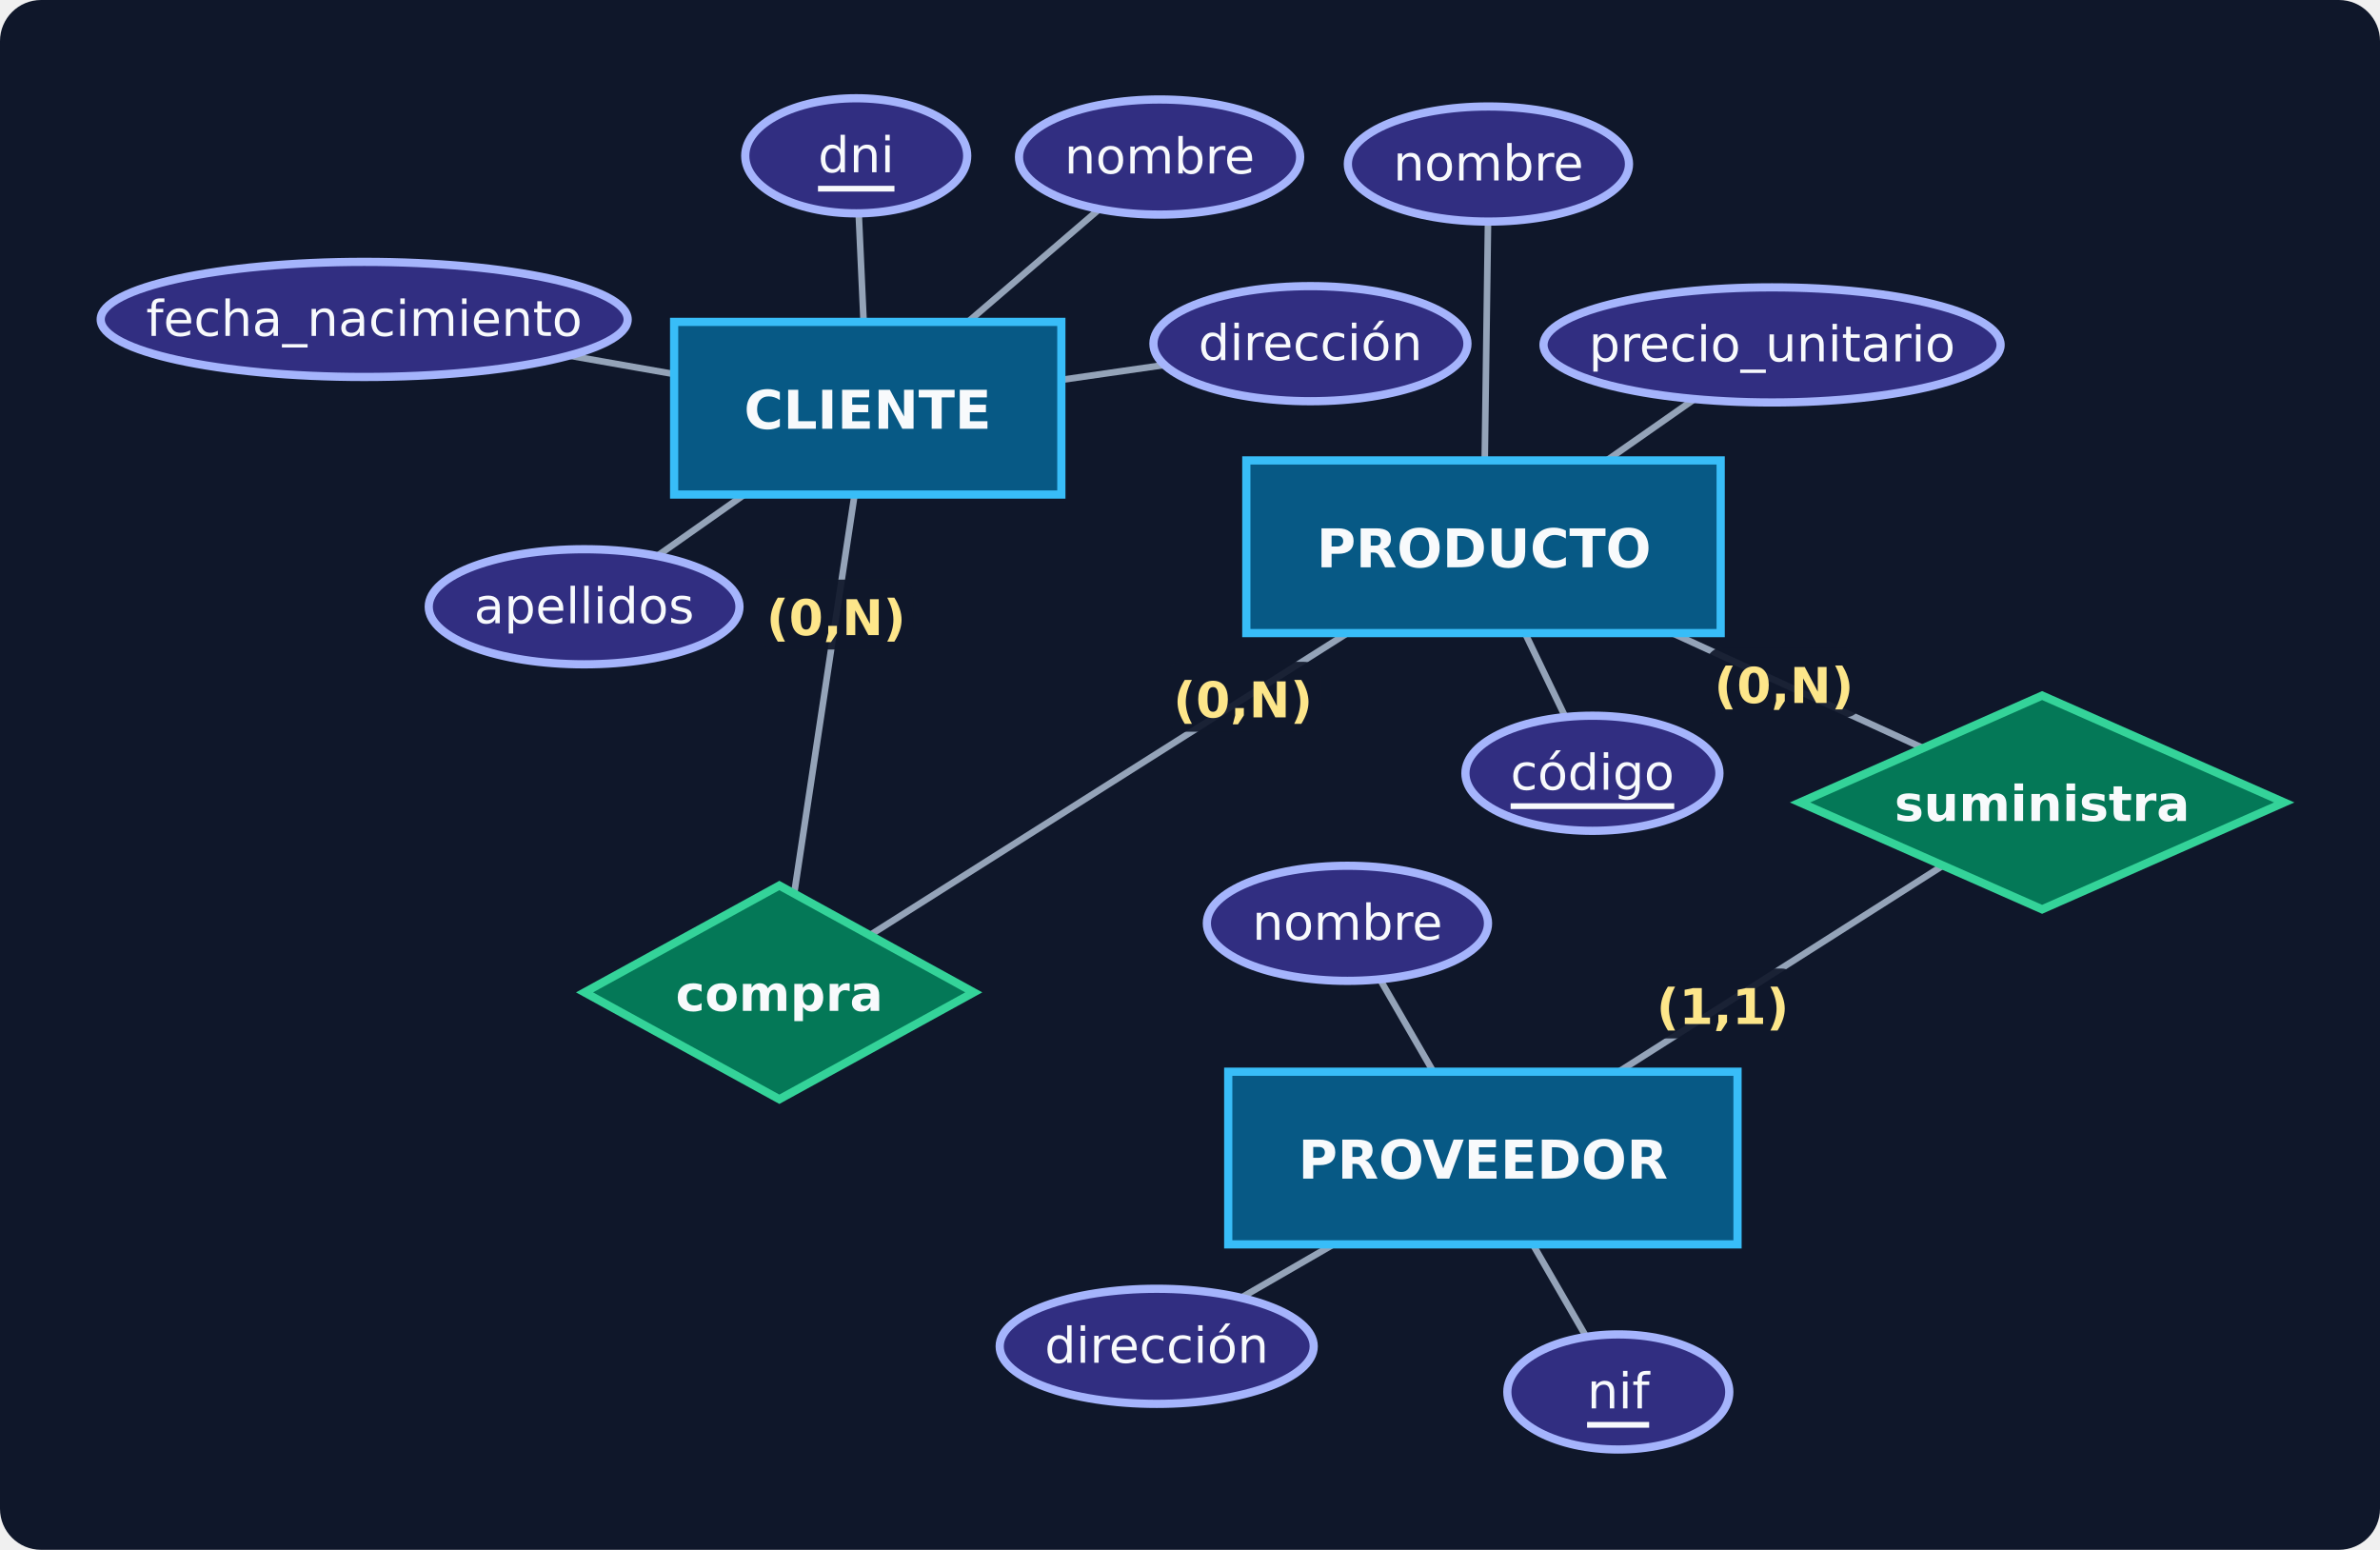
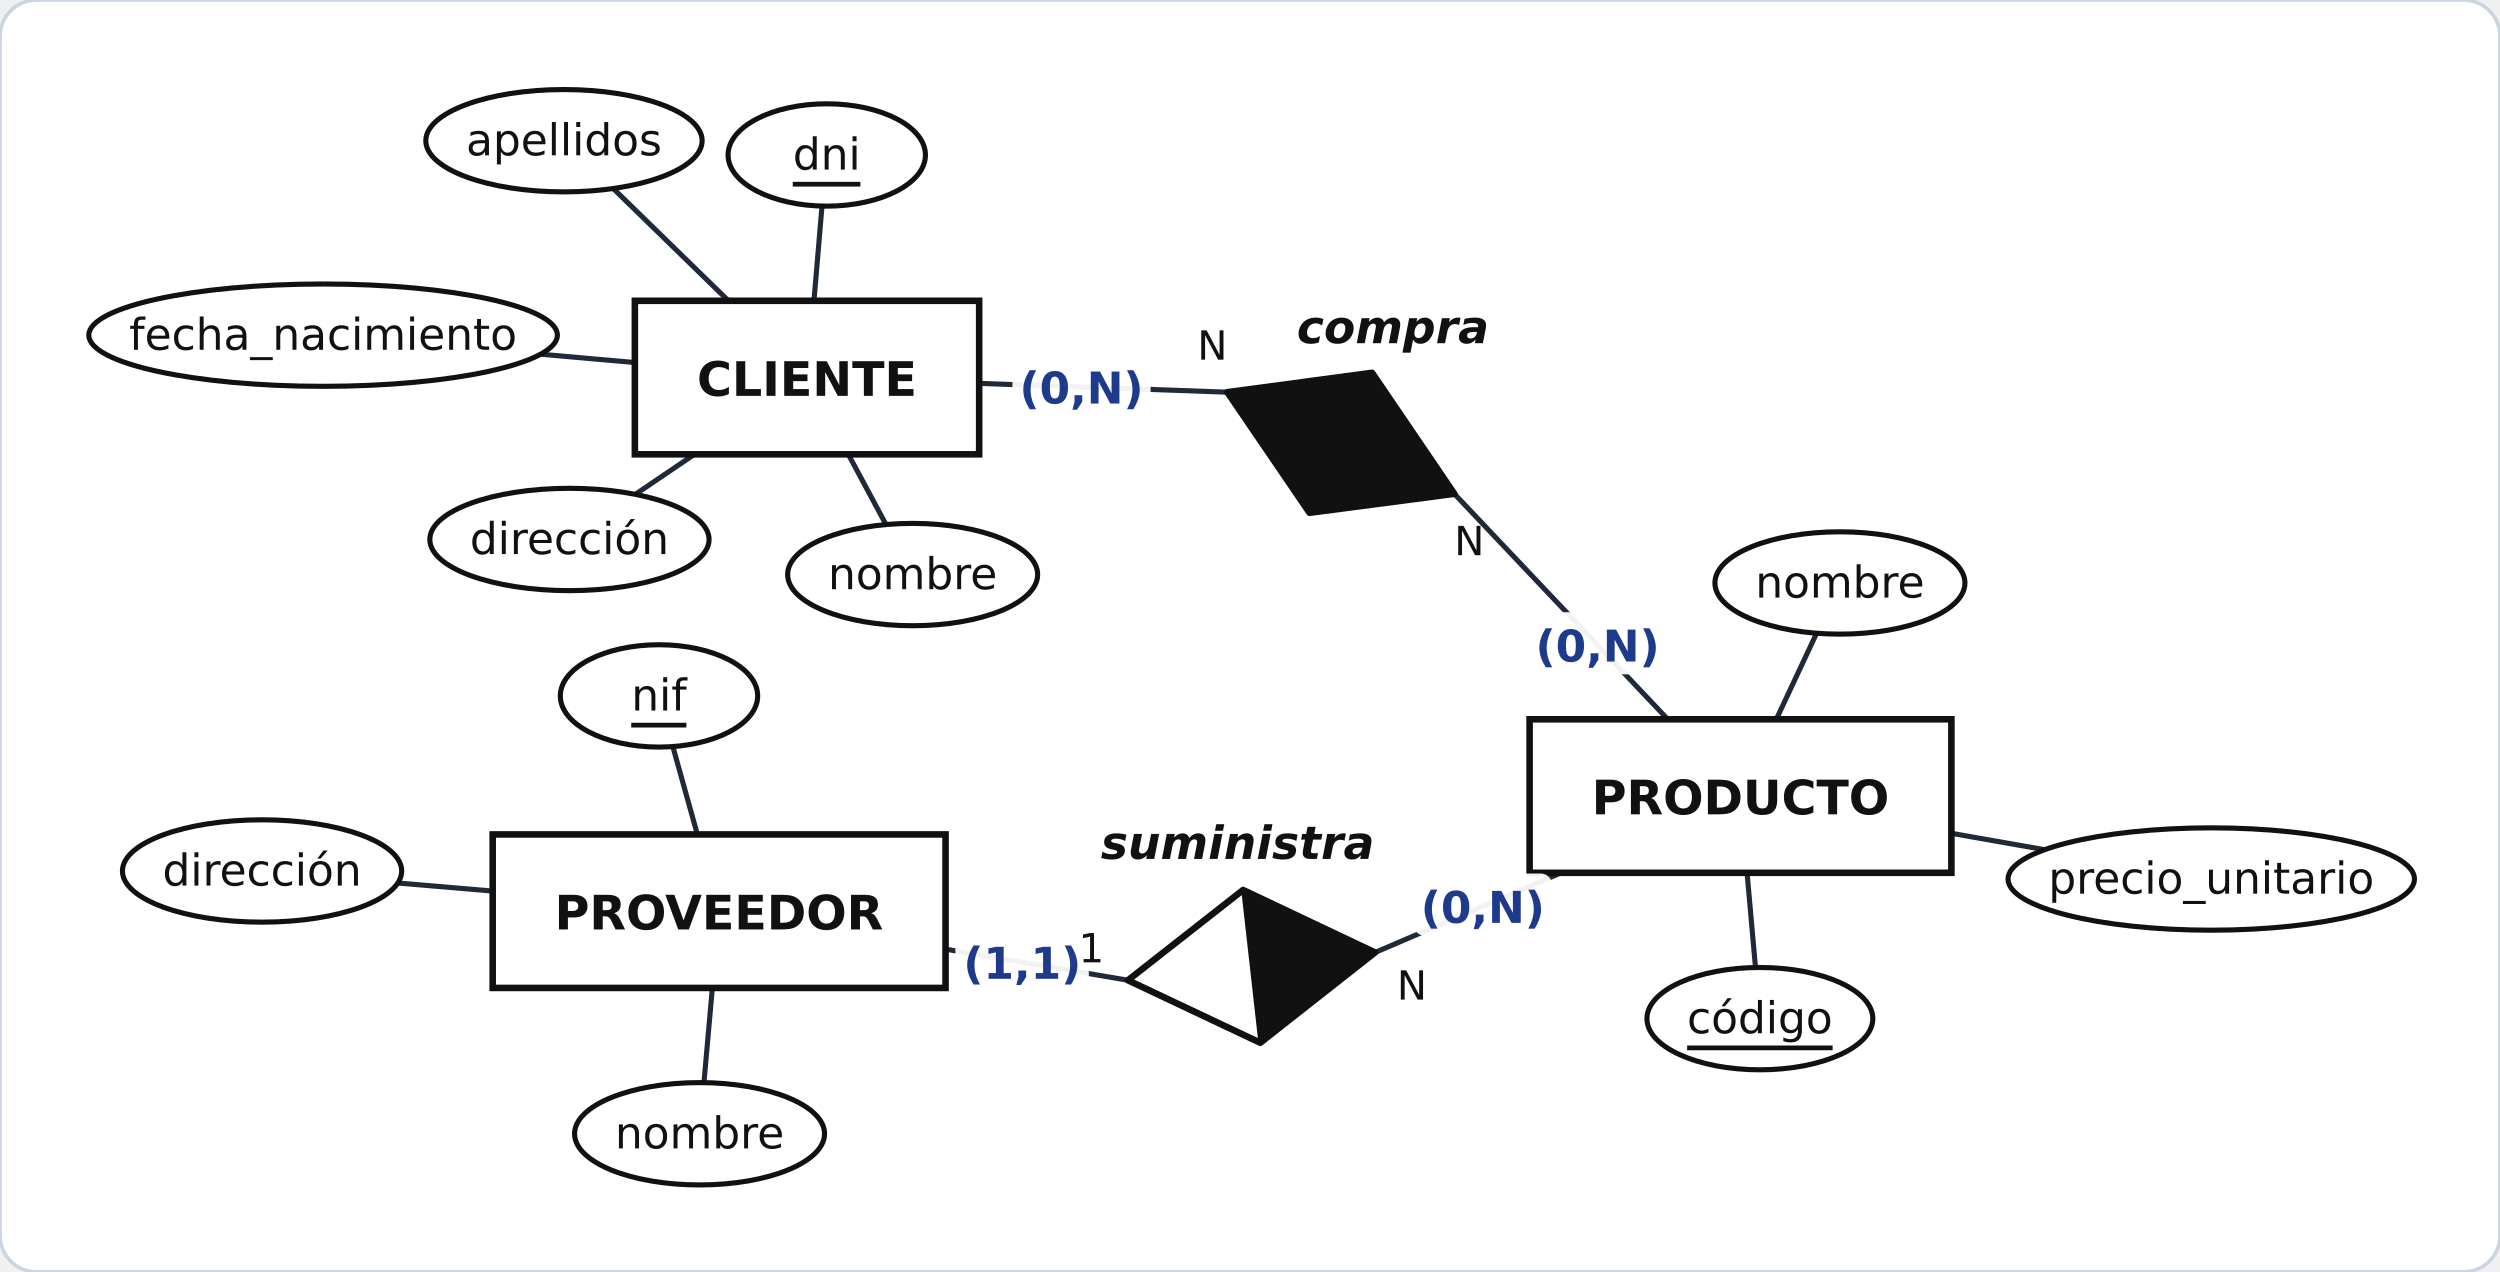
- <svg xmlns="http://www.w3.org/2000/svg" viewBox="-133 -517 579 377" width="579" height="377" role="img" aria-labelledby="t d" font-family="DejaVu Sans, Verdana, Arial, sans-serif">
-   <rect x="-133" y="-517" width="579" height="377" rx="10" fill="#0f172a" />
-   <g stroke="#94a3b8" stroke-width="1.6" fill="none">
-     <line x1="125.2" y1="-424.6" x2="150.2" y2="-428.2" />
-     <line x1="48.1" y1="-396.7" x2="26.8" y2="-381.7" />
-     <line x1="31.0" y1="-426.0" x2="5.4" y2="-430.5" />
-     <line x1="77.1" y1="-438.7" x2="75.9" y2="-465.1" />
-     <line x1="102.5" y1="-438.7" x2="134.4" y2="-466.1" />
-     <line x1="238.0" y1="-363.0" x2="247.8" y2="-342.6" />
-     <line x1="228.2" y1="-405.0" x2="229.0" y2="-463.1" />
-     <line x1="257.9" y1="-405.0" x2="279.2" y2="-419.9" />
-     <line x1="239.9" y1="-214.3" x2="252.9" y2="-191.8" />
-     <line x1="191.4" y1="-214.3" x2="168.9" y2="-201.3" />
-     <line x1="215.7" y1="-256.3" x2="202.7" y2="-278.8" />
-     <line x1="74.9" y1="-396.7" x2="60.2" y2="-299.6" />
-     <line x1="194.8" y1="-363.0" x2="78.6" y2="-289.5" />
-     <line x1="260.8" y1="-256.3" x2="339.6" y2="-306.4" />
-     <line x1="273.8" y1="-363.0" x2="334.9" y2="-335.0" />
+ <svg xmlns="http://www.w3.org/2000/svg" viewBox="-269 233 684 348" width="684" height="348" role="img" aria-labelledby="t d" font-family="DejaVu Sans, Verdana, Arial, sans-serif">
+   <rect x="-269" y="233" width="684" height="348" rx="10" fill="#ffffff" stroke="#cbd5e1" />
+   <g stroke="#1f2937" stroke-width="1.4" fill="none">
+     <line x1="-36.9" y1="357.3" x2="-26.6" y2="376.5" />
+     <line x1="-79.0" y1="357.3" x2="-95.1" y2="368.2" />
+     <line x1="-95.3" y1="332.2" x2="-121.2" y2="329.9" />
+     <line x1="-69.7" y1="315.3" x2="-101.2" y2="284.6" />
+     <line x1="-46.3" y1="315.3" x2="-44.1" y2="289.4" />
+     <line x1="264.9" y1="461.0" x2="290.5" y2="465.5" />
+     <line x1="209.0" y1="471.8" x2="211.3" y2="497.7" />
+     <line x1="217.0" y1="429.8" x2="228.0" y2="406.3" />
+     <line x1="-74.1" y1="503.3" x2="-76.4" y2="529.2" />
+     <line x1="-134.2" y1="476.8" x2="-160.1" y2="474.6" />
+     <line x1="-78.2" y1="461.3" x2="-84.9" y2="437.3" />
+     <line x1="66.8" y1="340.3" x2="-1.1" y2="337.9" />
+     <line x1="128.9" y1="368.1" x2="187.3" y2="429.8" />
+     <line x1="39.6" y1="501.2" x2="-10.3" y2="492.7" />
+     <line x1="107.2" y1="493.6" x2="158.1" y2="471.8" />
  </g>
-   <rect x="31.0" y="-438.7" width="94.2" height="42.0" fill="#075985" stroke="#38bdf8" stroke-width="2" />
-   <rect x="170.2" y="-405.0" width="115.4" height="42.0" fill="#075985" stroke="#38bdf8" stroke-width="2" />
-   <rect x="165.8" y="-256.3" width="123.9" height="42.0" fill="#075985" stroke="#38bdf8" stroke-width="2" />
-   <polygon points="56.6,-301.6 103.9,-275.6 56.6,-249.6 9.2,-275.6" fill="#047857" stroke="#34d399" stroke-width="2" />
-   <polygon points="363.8,-347.8 422.7,-321.8 363.8,-295.8 304.9,-321.8" fill="#047857" stroke="#34d399" stroke-width="2" />
-   <ellipse cx="185.8" cy="-433.4" rx="38.2" ry="14.0" fill="#312e81" stroke="#a5b4fc" stroke-width="2" />
-   <ellipse cx="9.1" cy="-369.4" rx="37.8" ry="14.0" fill="#312e81" stroke="#a5b4fc" stroke-width="2" />
-   <ellipse cx="-44.4" cy="-439.3" rx="64.1" ry="14.0" fill="#312e81" stroke="#a5b4fc" stroke-width="2" />
-   <ellipse cx="75.3" cy="-479.1" rx="27.0" ry="14.0" fill="#312e81" stroke="#a5b4fc" stroke-width="2" />
-   <ellipse cx="149.1" cy="-478.8" rx="34.2" ry="14.0" fill="#312e81" stroke="#a5b4fc" stroke-width="2" />
-   <ellipse cx="254.4" cy="-328.9" rx="30.9" ry="14.0" fill="#312e81" stroke="#a5b4fc" stroke-width="2" />
-   <ellipse cx="229.1" cy="-477.1" rx="34.2" ry="14.0" fill="#312e81" stroke="#a5b4fc" stroke-width="2" />
-   <ellipse cx="298.1" cy="-433.1" rx="55.6" ry="14.0" fill="#312e81" stroke="#a5b4fc" stroke-width="2" />
-   <ellipse cx="260.7" cy="-178.4" rx="27.0" ry="14.0" fill="#312e81" stroke="#a5b4fc" stroke-width="2" />
-   <ellipse cx="148.4" cy="-189.5" rx="38.2" ry="14.0" fill="#312e81" stroke="#a5b4fc" stroke-width="2" />
-   <ellipse cx="194.8" cy="-292.4" rx="34.2" ry="14.0" fill="#312e81" stroke="#a5b4fc" stroke-width="2" />
-   <rect x="51.5" y="-376.0" width="37.8" height="17" rx="4" fill="#0f172a" opacity="0.92" />
-   <text x="70.4" y="-362.5" font-size="12" fill="#fde68a" text-anchor="middle" font-weight="700">(0,N)</text>
-   <rect x="150.5" y="-356.0" width="37.8" height="17" rx="4" fill="#0f172a" opacity="0.92" />
-   <text x="169.4" y="-342.5" font-size="12" fill="#fde68a" text-anchor="middle" font-weight="700">(0,N)</text>
-   <rect x="267.9" y="-281.4" width="36.5" height="17" rx="4" fill="#0f172a" opacity="0.92" />
-   <text x="286.1" y="-267.9" font-size="12" fill="#fde68a" text-anchor="middle" font-weight="700">(1,1)</text>
-   <rect x="282.1" y="-359.5" width="37.8" height="17" rx="4" fill="#0f172a" opacity="0.92" />
-   <text x="301.0" y="-346.0" font-size="12" fill="#fde68a" text-anchor="middle" font-weight="700">(0,N)</text>
-   <text x="78.1" y="-412.7" font-size="13" font-weight="700" text-anchor="middle" fill="#f8fafc">CLIENTE</text>
-   <text x="228.0" y="-379.0" font-size="13" font-weight="700" text-anchor="middle" fill="#f8fafc">PRODUCTO</text>
-   <text x="227.8" y="-230.3" font-size="13" font-weight="700" text-anchor="middle" fill="#f8fafc">PROVEEDOR</text>
-   <text x="56.6" y="-271.1" font-size="12" font-weight="700" text-anchor="middle" fill="#f8fafc">compra</text>
-   <text x="363.8" y="-317.3" font-size="12" font-weight="700" text-anchor="middle" fill="#f8fafc">suministra</text>
-   <text x="185.8" y="-429.4" font-size="12" text-anchor="middle" fill="#f8fafc">dirección</text>
-   <text x="9.1" y="-365.4" font-size="12" text-anchor="middle" fill="#f8fafc">apellidos</text>
-   <text x="-44.4" y="-435.3" font-size="12" text-anchor="middle" fill="#f8fafc">fecha_nacimiento</text>
-   <text x="75.3" y="-475.1" font-size="12" text-anchor="middle" fill="#f8fafc">dni</text>
-   <line x1="66.0" y1="-471.1" x2="84.6" y2="-471.1" stroke="#f8fafc" stroke-width="1.4" />
-   <text x="149.1" y="-474.8" font-size="12" text-anchor="middle" fill="#f8fafc">nombre</text>
-   <text x="254.4" y="-324.9" font-size="12" text-anchor="middle" fill="#f8fafc">código</text>
-   <line x1="234.5" y1="-320.9" x2="274.3" y2="-320.9" stroke="#f8fafc" stroke-width="1.4" />
-   <text x="229.1" y="-473.1" font-size="12" text-anchor="middle" fill="#f8fafc">nombre</text>
-   <text x="298.1" y="-429.1" font-size="12" text-anchor="middle" fill="#f8fafc">precio_unitario</text>
-   <text x="260.7" y="-174.4" font-size="12" text-anchor="middle" fill="#f8fafc">nif</text>
-   <line x1="253.1" y1="-170.4" x2="268.2" y2="-170.4" stroke="#f8fafc" stroke-width="1.4" />
-   <text x="148.4" y="-185.5" font-size="12" text-anchor="middle" fill="#f8fafc">dirección</text>
-   <text x="194.8" y="-288.4" font-size="12" text-anchor="middle" fill="#f8fafc">nombre</text>
+   <rect x="-95.3" y="315.3" width="94.2" height="42.0" fill="#ffffff" stroke="#111111" stroke-width="1.8" />
+   <rect x="149.5" y="429.8" width="115.4" height="42.0" fill="#ffffff" stroke="#111111" stroke-width="1.8" />
+   <rect x="-134.2" y="461.3" width="123.9" height="42.0" fill="#ffffff" stroke="#111111" stroke-width="1.8" />
+   <polygon points="66.8,340.3 89.3,373.3 106.4,335.0" fill="#111111" stroke="none" />
+   <polygon points="128.9,368.1 89.3,373.3 106.4,335.0" fill="#111111" stroke="none" />
+   <polygon points="66.8,340.3 89.3,373.3 128.9,368.1 106.4,335.0" fill="none" stroke="#111111" stroke-width="1.8" stroke-linejoin="round" />
+   <line x1="89.3" y1="373.3" x2="106.4" y2="335.0" stroke="#111111" stroke-width="1" />
+   <polygon points="39.6,501.2 75.8,518.3 71.1,476.5" fill="#ffffff" stroke="none" />
+   <polygon points="107.2,493.6 75.8,518.3 71.1,476.5" fill="#111111" stroke="none" />
+   <polygon points="39.6,501.2 75.8,518.3 107.2,493.6 71.1,476.5" fill="none" stroke="#111111" stroke-width="1.8" stroke-linejoin="round" />
+   <line x1="75.8" y1="518.3" x2="71.1" y2="476.5" stroke="#111111" stroke-width="1" />
+   <ellipse cx="-19.3" cy="390.2" rx="34.2" ry="14.0" fill="#ffffff" stroke="#111111" stroke-width="1.4" />
+   <ellipse cx="-113.2" cy="380.6" rx="38.2" ry="14.0" fill="#ffffff" stroke="#111111" stroke-width="1.4" />
+   <ellipse cx="-180.6" cy="324.7" rx="64.1" ry="14.0" fill="#ffffff" stroke="#111111" stroke-width="1.4" />
+   <ellipse cx="-114.7" cy="271.5" rx="37.8" ry="14.0" fill="#ffffff" stroke="#111111" stroke-width="1.4" />
+   <ellipse cx="-42.8" cy="275.4" rx="27.0" ry="14.0" fill="#ffffff" stroke="#111111" stroke-width="1.4" />
+   <ellipse cx="336.0" cy="473.5" rx="55.6" ry="14.0" fill="#ffffff" stroke="#111111" stroke-width="1.4" />
+   <ellipse cx="212.5" cy="511.7" rx="30.9" ry="14.0" fill="#ffffff" stroke="#111111" stroke-width="1.4" />
+   <ellipse cx="234.4" cy="392.5" rx="34.2" ry="14.0" fill="#ffffff" stroke="#111111" stroke-width="1.4" />
+   <ellipse cx="-77.6" cy="543.2" rx="34.2" ry="14.0" fill="#ffffff" stroke="#111111" stroke-width="1.4" />
+   <ellipse cx="-197.3" cy="471.3" rx="38.2" ry="14.0" fill="#ffffff" stroke="#111111" stroke-width="1.4" />
+   <ellipse cx="-88.7" cy="423.4" rx="27.0" ry="14.0" fill="#ffffff" stroke="#111111" stroke-width="1.4" />
+   <rect x="8.0" y="329.9" width="37.8" height="17" rx="3" fill="#ffffff" opacity="0.94" />
+   <text x="26.9" y="343.4" font-size="12" fill="#1e3a8a" text-anchor="middle" font-weight="700">(0,N)</text>
+   <text x="62.7" y="331.4" font-size="11" fill="#111111" text-anchor="middle">N</text>
+   <rect x="149.1" y="400.5" width="37.8" height="17" rx="3" fill="#ffffff" opacity="0.94" />
+   <text x="168.1" y="414.0" font-size="12" fill="#1e3a8a" text-anchor="middle" font-weight="700">(0,N)</text>
+   <text x="133.0" y="384.9" font-size="11" fill="#111111" text-anchor="middle">N</text>
+   <rect x="-7.6" y="487.3" width="36.5" height="17" rx="3" fill="#ffffff" opacity="0.94" />
+   <text x="10.7" y="500.8" font-size="12" fill="#1e3a8a" text-anchor="middle" font-weight="700">(1,1)</text>
+   <text x="29.6" y="496.3" font-size="11" fill="#111111" text-anchor="middle">1</text>
+   <rect x="117.8" y="472.0" width="37.8" height="17" rx="3" fill="#ffffff" opacity="0.94" />
+   <text x="136.7" y="485.5" font-size="12" fill="#1e3a8a" text-anchor="middle" font-weight="700">(0,N)</text>
+   <text x="117.3" y="506.5" font-size="11" fill="#111111" text-anchor="middle">N</text>
+   <text x="-48.2" y="341.3" font-size="13" font-weight="700" text-anchor="middle" fill="#111111">CLIENTE</text>
+   <text x="207.2" y="455.8" font-size="13" font-weight="700" text-anchor="middle" fill="#111111">PRODUCTO</text>
+   <text x="-72.3" y="487.3" font-size="13" font-weight="700" text-anchor="middle" fill="#111111">PROVEEDOR</text>
+   <text x="112.1" y="326.9" font-size="12.5" font-weight="700" font-style="italic" text-anchor="middle" fill="#111111">compra</text>
+   <text x="69.6" y="468.0" font-size="12.5" font-weight="700" font-style="italic" text-anchor="middle" fill="#111111">suministra</text>
+   <text x="-19.3" y="394.2" font-size="12" text-anchor="middle" fill="#111111">nombre</text>
+   <text x="-113.2" y="384.6" font-size="12" text-anchor="middle" fill="#111111">dirección</text>
+   <text x="-180.6" y="328.7" font-size="12" text-anchor="middle" fill="#111111">fecha_nacimiento</text>
+   <text x="-114.7" y="275.5" font-size="12" text-anchor="middle" fill="#111111">apellidos</text>
+   <text x="-42.8" y="279.4" font-size="12" text-anchor="middle" fill="#111111">dni</text>
+   <line x1="-52.1" y1="283.4" x2="-33.6" y2="283.4" stroke="#111111" stroke-width="1.3" />
+   <text x="336.0" y="477.5" font-size="12" text-anchor="middle" fill="#111111">precio_unitario</text>
+   <text x="212.5" y="515.7" font-size="12" text-anchor="middle" fill="#111111">código</text>
+   <line x1="192.6" y1="519.7" x2="232.4" y2="519.7" stroke="#111111" stroke-width="1.3" />
+   <text x="234.4" y="396.5" font-size="12" text-anchor="middle" fill="#111111">nombre</text>
+   <text x="-77.6" y="547.2" font-size="12" text-anchor="middle" fill="#111111">nombre</text>
+   <text x="-197.3" y="475.3" font-size="12" text-anchor="middle" fill="#111111">dirección</text>
+   <text x="-88.7" y="427.4" font-size="12" text-anchor="middle" fill="#111111">nif</text>
+   <line x1="-96.3" y1="431.4" x2="-81.2" y2="431.4" stroke="#111111" stroke-width="1.3" />
</svg>
